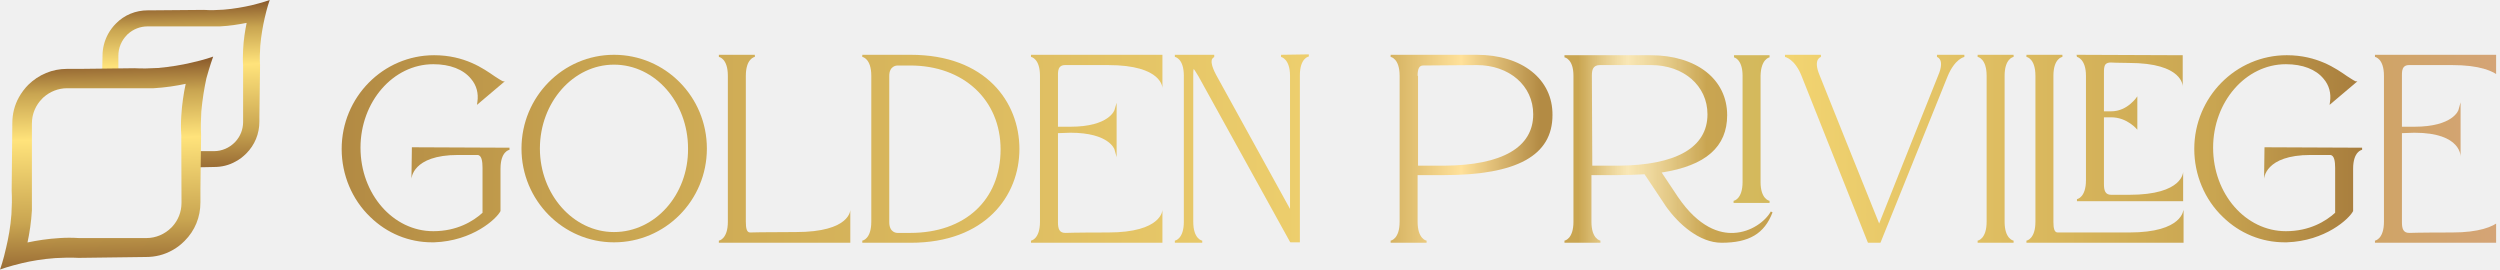
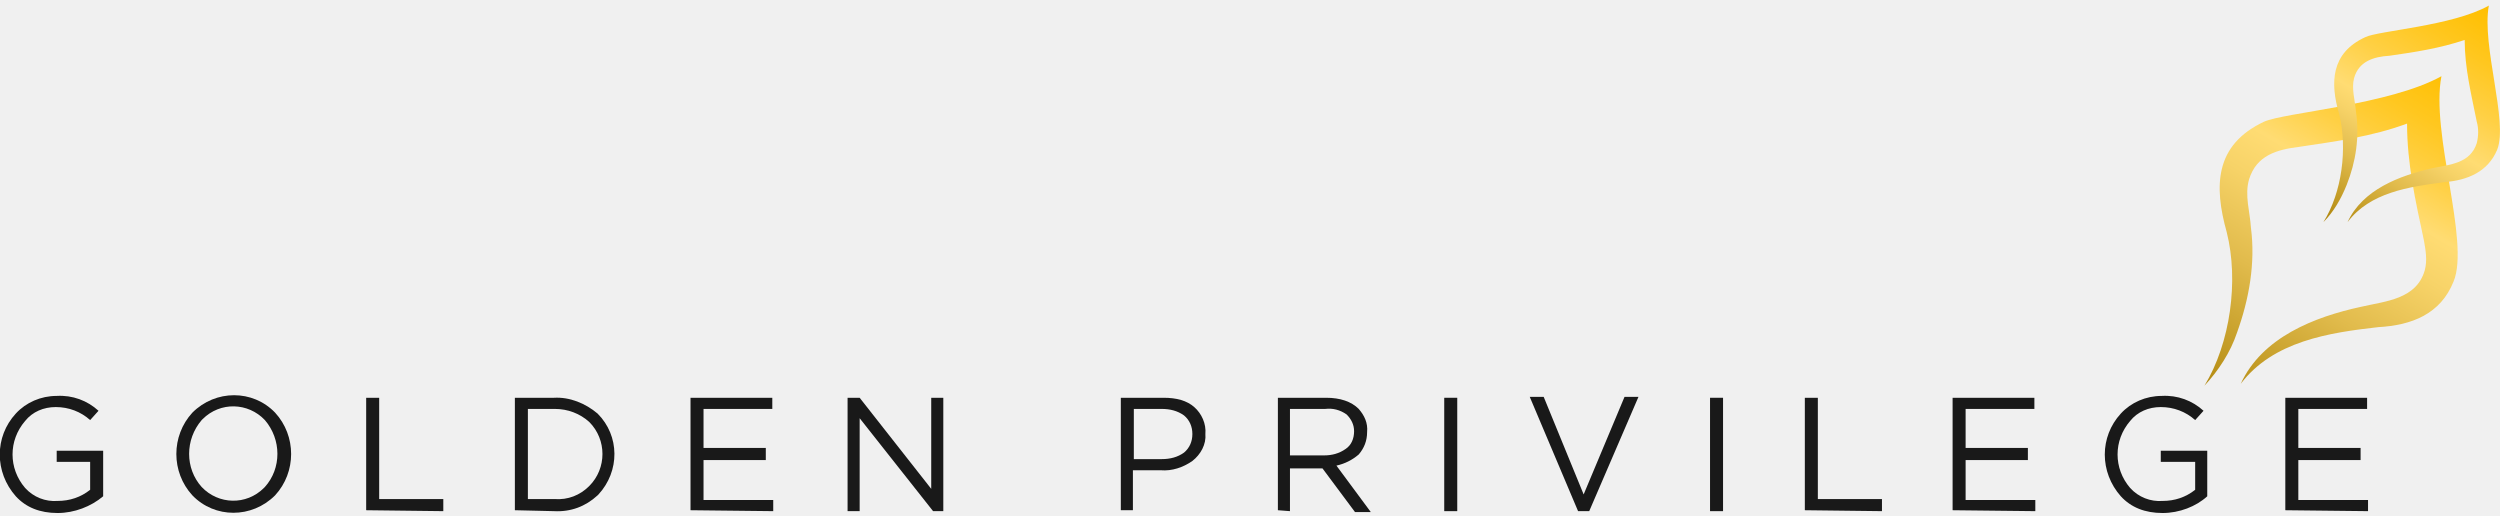
- <svg xmlns="http://www.w3.org/2000/svg" width="269" height="29" viewBox="0 0 269 29" fill="none">
-   <g clip-path="url(#clip0_2083_404)">
-     <path d="M44.318 15.846L44.272 19.255C44.272 19.255 44.318 16.675 49.294 16.675H51.367C51.828 16.675 51.92 17.367 51.92 18.058V22.895C50.906 23.816 49.156 24.876 46.622 24.876C42.291 24.876 38.79 20.868 38.79 15.892C38.79 10.963 42.291 6.909 46.622 6.909C48.419 6.909 49.847 7.462 50.676 8.475C51.275 9.166 51.505 10.042 51.367 10.963L51.321 11.285L54.315 8.752H54.131C53.901 8.659 53.578 8.429 53.21 8.199C52.012 7.37 49.985 5.941 46.714 5.941C41.232 5.941 36.763 10.456 36.763 16.03C36.763 18.795 37.869 21.467 39.85 23.355C41.646 25.106 43.996 26.074 46.484 26.074C46.576 26.074 46.668 26.074 46.714 26.074C50.86 25.935 53.44 23.54 53.855 22.711V18.15C53.855 16.307 54.776 16.123 54.822 16.123V15.892L44.318 15.846Z" fill="url(#paint0_linear_2083_404)" />
-     <path d="M66.063 5.896C60.581 5.896 56.112 10.411 56.112 15.986C56.112 21.56 60.581 26.075 66.063 26.075C71.591 26.075 76.06 21.56 76.06 15.986C76.06 10.411 71.591 5.896 66.063 5.896ZM66.063 24.969C61.686 24.969 58.093 20.915 58.093 15.986C58.093 11.01 61.686 6.956 66.063 6.956C70.486 6.956 74.033 11.01 74.033 15.986C74.079 20.961 70.486 24.969 66.063 24.969Z" fill="url(#paint1_linear_2083_404)" />
-     <path d="M85.642 24.969C82.095 24.969 80.713 25.015 80.713 25.015C80.344 25.015 80.252 24.555 80.252 23.863V8.154C80.252 6.311 81.174 6.127 81.22 6.127V5.896H77.35V6.127C77.396 6.127 78.317 6.311 78.317 8.154V23.863C78.317 25.706 77.396 25.89 77.35 25.89V26.121H91.493V22.573C91.493 22.573 91.539 24.969 85.642 24.969Z" fill="url(#paint2_linear_2083_404)" />
-     <path d="M97.989 5.896H92.783V6.127C92.829 6.127 93.751 6.311 93.751 8.154V23.863C93.751 25.706 92.829 25.89 92.783 25.89V26.121H97.989C106.051 26.121 109.69 21.053 109.69 16.032C109.69 10.964 106.051 5.896 97.989 5.896ZM95.685 8.154C95.685 7.094 96.469 7.048 96.561 7.048H97.943C103.655 7.048 107.663 10.734 107.663 16.078C107.663 21.514 103.84 25.061 97.943 25.061H96.561C96.515 25.061 95.685 25.061 95.685 23.91V8.154Z" fill="url(#paint3_linear_2083_404)" />
-     <path d="M110.934 6.127C110.98 6.127 111.902 6.311 111.902 8.154V23.863C111.902 25.706 110.98 25.89 110.934 25.89V26.121H125.078V22.573C125.078 22.573 125.078 25.015 119.227 25.015C115.679 25.015 114.62 25.061 114.62 25.061C113.975 25.061 113.837 24.601 113.837 23.91V14.327L115.173 14.281C119.365 14.281 119.918 16.078 119.918 16.078L120.148 16.907V11.056L119.918 11.839C119.918 11.839 119.365 13.636 115.173 13.636H113.837V8.108C113.837 7.785 113.837 7.417 114.067 7.186C114.205 7.048 114.39 7.002 114.62 7.002H119.227C125.124 7.002 125.078 9.49 125.078 9.49V5.896H110.934V6.127Z" fill="url(#paint4_linear_2083_404)" />
-     <path d="M137.839 5.896V6.126C137.839 6.126 138.806 6.31 138.806 8.153V22.481L130.882 8.107C130.283 7.001 130.329 6.541 130.422 6.356C130.514 6.172 130.652 6.172 130.652 6.126V5.896H126.414V6.126C126.46 6.126 127.381 6.31 127.381 8.153V23.863C127.381 25.705 126.46 25.89 126.414 25.89V26.12H129.362V25.89C129.316 25.89 128.395 25.705 128.395 23.863V8.153C128.395 7.831 128.395 7.6 128.441 7.416C128.625 7.646 128.763 7.923 128.947 8.199L138.806 26.028L138.852 26.074H139.866V8.107C139.866 6.264 140.787 6.08 140.833 6.08V5.85L137.839 5.896Z" fill="url(#paint5_linear_2083_404)" />
-     <path d="M158.892 5.896H149.632V6.127C149.679 6.127 150.6 6.311 150.6 8.154V23.863C150.6 25.706 149.679 25.89 149.632 25.89V26.121H153.502V25.89C153.456 25.89 152.535 25.706 152.535 23.863V18.842H155.345C163.223 18.842 167.047 16.723 167.047 12.392C167.093 8.522 163.776 5.896 158.892 5.896ZM152.535 8.154C152.535 7.371 152.719 7.048 153.134 7.048L158.892 7.002C162.394 7.002 164.973 9.213 164.973 12.3C164.973 15.847 161.656 17.782 155.391 17.828H152.581V8.154H152.535Z" fill="url(#paint6_linear_2083_404)" />
-     <path d="M187.501 8.153V19.578C187.501 21.421 186.58 21.605 186.534 21.605V21.835H190.404V21.605C190.358 21.605 189.436 21.421 189.436 19.578V8.153C189.482 6.31 190.404 6.172 190.404 6.172V5.941H186.58V6.172C186.58 6.172 187.501 6.356 187.501 8.153Z" fill="url(#paint7_linear_2083_404)" />
-     <path d="M186.58 25.06C185.06 25.152 182.802 24.507 180.545 21.19C179.485 19.624 179.025 18.887 178.794 18.564C183.539 17.827 185.843 15.8 185.843 12.391C185.843 8.521 182.526 5.941 177.596 5.941H168.337V6.172C168.383 6.172 169.304 6.356 169.304 8.153V23.862C169.304 25.705 168.383 25.889 168.337 25.889V26.12H172.206V25.889C172.206 25.889 171.239 25.751 171.239 23.862V18.841H174.049C175.201 18.841 176.122 18.795 176.951 18.749L179.255 22.204C180.591 24.093 182.848 26.12 185.244 26.12C188.192 26.12 189.851 25.152 190.726 22.849L190.542 22.757C189.943 23.816 188.423 24.968 186.58 25.06ZM171.285 8.153C171.285 7.554 171.377 7.001 172.16 7.001H177.643C181.144 7.001 183.724 9.212 183.724 12.299C183.724 15.846 180.407 17.781 174.141 17.827H171.331L171.285 8.153Z" fill="url(#paint8_linear_2083_404)" />
-     <path d="M208.417 5.896V6.127C208.417 6.127 208.601 6.173 208.739 6.403C208.877 6.634 208.97 7.14 208.555 8.108C208.555 8.108 203.027 21.928 202.197 24.048C201.322 21.928 195.794 8.108 195.794 8.108C195.379 7.14 195.471 6.634 195.609 6.403C195.748 6.173 195.932 6.127 195.932 6.127V5.896H192.062V6.127C192.062 6.127 193.122 6.311 193.859 8.2L200.953 26.029L201 26.121H202.336L209.568 8.2C210.352 6.311 211.365 6.127 211.365 6.127V5.896H208.417Z" fill="url(#paint9_linear_2083_404)" />
-     <path d="M216.663 6.127V5.896H212.793V6.127C212.839 6.127 213.761 6.311 213.761 8.154V23.863C213.761 25.706 212.839 25.89 212.793 25.89V26.121H216.663V25.89C216.617 25.89 215.696 25.706 215.696 23.863V8.154C215.696 6.311 216.617 6.127 216.663 6.127Z" fill="url(#paint10_linear_2083_404)" />
-     <path d="M229.102 25.015H221.408C221.04 25.015 220.947 24.555 220.947 23.863V8.154C220.947 6.311 221.869 6.127 221.915 6.127V5.896H218.045V6.127C218.091 6.127 219.012 6.311 219.012 8.154V23.863C219.012 25.706 218.091 25.89 218.045 25.89V26.121H234.952V22.573C234.906 22.527 234.952 25.015 229.102 25.015Z" fill="url(#paint11_linear_2083_404)" />
-     <path d="M223.481 6.127C223.527 6.127 224.449 6.357 224.449 8.154V19.395C224.449 21.238 223.527 21.422 223.481 21.422V21.652H234.906V18.473C234.906 18.473 234.952 20.961 229.102 20.961H227.167C226.522 20.961 226.384 20.5 226.384 19.809V12.623H227.167C228.917 12.623 229.977 13.959 229.977 13.959V10.365C229.977 10.365 228.963 11.978 227.167 11.978H226.384V7.831C226.384 7.509 226.384 7.094 226.568 6.91C226.706 6.772 226.89 6.726 227.121 6.726C227.121 6.726 227.95 6.772 229.056 6.772C234.952 6.772 234.86 9.306 234.86 9.306V5.943L223.435 5.896L223.481 6.127Z" fill="url(#paint12_linear_2083_404)" />
-     <path d="M243.66 15.846L243.614 19.255C243.614 19.255 243.66 16.675 248.635 16.675H250.708C251.169 16.675 251.261 17.367 251.261 18.058V22.895C250.247 23.816 248.497 24.876 245.963 24.876C241.633 24.876 238.131 20.868 238.131 15.892C238.131 10.963 241.633 6.909 245.963 6.909C247.76 6.909 249.188 7.462 250.017 8.475C250.616 9.166 250.846 10.042 250.708 10.963L250.662 11.285L253.657 8.752H253.472C253.242 8.659 252.919 8.429 252.551 8.199C251.353 7.37 249.326 5.941 246.055 5.941C240.573 5.941 236.104 10.456 236.104 16.03C236.104 18.795 237.21 21.467 239.191 23.355C240.988 25.106 243.337 26.074 245.825 26.074C245.917 26.074 246.009 26.074 246.055 26.074C250.201 25.935 252.781 23.54 253.196 22.711V18.15C253.196 16.307 254.117 16.123 254.163 16.123V15.892L243.66 15.846Z" fill="url(#paint13_linear_2083_404)" />
-     <path d="M258.678 7.186C258.816 7.048 259.001 7.002 259.231 7.002H263.838C269.735 7.002 269.689 9.49 269.689 9.49V5.896H255.545V6.127C255.591 6.127 256.513 6.311 256.513 8.154V23.863C256.513 25.706 255.591 25.89 255.545 25.89V26.121H269.689V22.573C269.689 22.573 269.689 25.015 263.838 25.015C260.291 25.015 259.231 25.061 259.231 25.061C258.586 25.061 258.448 24.601 258.448 23.91V14.327L259.784 14.281C264.944 14.281 264.759 16.907 264.759 16.907V11.01L264.529 11.839C264.529 11.839 263.976 13.636 259.784 13.636H258.448V8.108C258.448 7.785 258.448 7.417 258.678 7.186Z" fill="url(#paint14_linear_2083_404)" />
+ <svg xmlns="http://www.w3.org/2000/svg" version="1.1" id="Layer_1" x="0px" y="0px" viewBox="0 0 269 55.5" style="enable-background:new 0 0 269 55.5;" xml:space="preserve">
+   <style type="text/css">
+ 	.st0{fill:#191919;}
+ 	.st1{fill:url(#SVGID_1_);}
+ 	.st2{fill:url(#SVGID_2_);}
+ </style>
+   <g>
+     <path class="st0" d="M6.2,55.2c-1.9,0-3.4-0.6-4.5-1.8c-2.3-2.6-2.3-6.4,0-8.9c1.1-1.2,2.7-1.9,4.4-1.9c1.7-0.1,3.3,0.5,4.5,1.6   l-0.9,1c-1-0.9-2.3-1.4-3.7-1.4c-1.3,0-2.5,0.5-3.3,1.5c-1.8,2.1-1.8,5.1,0,7.2c0.9,1,2.2,1.5,3.5,1.4c1.3,0,2.5-0.4,3.5-1.2v-3   H6.1v-1.2h5v4.9C9.8,54.5,8,55.2,6.2,55.2z" />
+     <path class="st0" d="M29.6,53.3c-2.5,2.5-6.5,2.5-8.9,0c0,0,0,0,0,0c-2.3-2.5-2.3-6.4,0-8.9c2.5-2.5,6.5-2.5,8.9,0c0,0,0,0,0,0   C31.9,46.9,31.9,50.8,29.6,53.3z M21.7,52.4c1.8,1.9,4.8,2,6.7,0.1c0,0,0.1-0.1,0.1-0.1c1.8-2,1.8-5.1,0-7.2   c-1.8-1.9-4.8-2-6.7-0.1c0,0-0.1,0.1-0.1,0.1C19.9,47.3,19.9,50.4,21.7,52.4L21.7,52.4z" />
+     <path class="st0" d="M39.4,54.9V42.8h1.4v10.9h6.9v1.3L39.4,54.9L39.4,54.9z" />
+     <path class="st0" d="M55.4,54.9V42.8h4.2c1.7-0.1,3.4,0.6,4.7,1.7c2.4,2.4,2.4,6.2,0.1,8.7c0,0,0,0-0.1,0.1   c-1.3,1.2-2.9,1.8-4.7,1.7L55.4,54.9L55.4,54.9z M56.8,53.7h2.9c1.4,0.1,2.7-0.4,3.7-1.4c1.9-1.9,1.9-5,0-6.9   c-1-0.9-2.3-1.4-3.7-1.4h-2.9L56.8,53.7L56.8,53.7z" />
+     <path class="st0" d="M74.3,54.9V42.8h8.8V44h-7.4v4.2h6.7v1.3h-6.7v4.3h7.5V55L74.3,54.9z" />
+     <path class="st0" d="M91.2,54.9V42.8h1.3l7.7,9.8v-9.8h1.3v12.2h-1.1l-7.9-10v10H91.2z" />
+     <path class="st0" d="M120.6,54.9V42.8h4.6c1.4,0,2.5,0.3,3.3,1c0.8,0.7,1.3,1.8,1.2,2.9c0.1,1.1-0.5,2.2-1.4,2.9   c-1,0.7-2.2,1.1-3.4,1h-3v4.3L120.6,54.9L120.6,54.9z M122,49.4h3c0.9,0,1.7-0.2,2.4-0.7c0.6-0.5,0.9-1.2,0.9-2   c0-0.8-0.3-1.5-0.9-2c-0.7-0.5-1.5-0.7-2.4-0.7H122V49.4z" />
+     <path class="st0" d="M137.5,54.9V42.8h5.2c1.5,0,2.7,0.4,3.5,1.2c0.6,0.7,1,1.5,0.9,2.5c0,0.9-0.3,1.7-0.9,2.4   c-0.7,0.6-1.5,1-2.4,1.2l3.7,5h-1.7l-3.5-4.7h-3.5V55L137.5,54.9z M138.8,49h3.7c0.8,0,1.6-0.2,2.3-0.7c0.6-0.4,0.9-1.1,0.9-1.9   c0-0.7-0.3-1.3-0.8-1.8c-0.7-0.5-1.5-0.7-2.3-0.6h-3.8L138.8,49z" />
+     <path class="st0" d="M155.4,54.9V42.8h1.4v12.2H155.4z" />
+     <path class="st0" d="M169.8,55l-5.2-12.3h1.5l4.3,10.5l4.4-10.5h1.5L171,55H169.8z" />
+     <path class="st0" d="M184,54.9V42.8h1.4v12.2H184z" />
+     <path class="st0" d="M194.2,54.9V42.8h1.4v10.9h6.9v1.3L194.2,54.9L194.2,54.9z" />
+     <path class="st0" d="M210.1,54.9V42.8h8.8V44h-7.4v4.2h6.7v1.3h-6.7v4.3h7.5V55L210.1,54.9z" />
+     <path class="st0" d="M232.7,55.2c-1.9,0-3.4-0.6-4.5-1.8c-2.3-2.6-2.3-6.4,0-8.9c1.1-1.2,2.7-1.9,4.4-1.9c1.7-0.1,3.3,0.5,4.5,1.6   l-0.9,1c-1-0.9-2.3-1.4-3.7-1.4c-1.3,0-2.5,0.5-3.3,1.5c-1.8,2.1-1.8,5.1,0,7.2c0.9,1,2.2,1.5,3.5,1.4c1.3,0,2.5-0.4,3.5-1.2v-3   h-3.7v-1.2h5v4.9C236.3,54.5,234.5,55.2,232.7,55.2z" />
+     <path class="st0" d="M245.9,54.9V42.8h8.8V44h-7.4v4.2h6.7v1.3h-6.7v4.3h7.5V55L245.9,54.9z" />
+     <linearGradient id="SVGID_1_" gradientUnits="userSpaceOnUse" x1="238.487" y1="-192.159" x2="262.292" y2="-232.162" gradientTransform="matrix(1 0 0 1 0 238.1102)">
+       <stop offset="0" style="stop-color:#A67C00" />
+       <stop offset="0.13" style="stop-color:#BD951E" />
+       <stop offset="0.36" style="stop-color:#E1BB4C" />
+       <stop offset="0.54" style="stop-color:#F7D368" />
+       <stop offset="0.64" style="stop-color:#FFDC73" />
+       <stop offset="0.75" style="stop-color:#FFD044" />
+       <stop offset="0.86" style="stop-color:#FFC71F" />
+       <stop offset="0.95" style="stop-color:#FFC108" />
+       <stop offset="1" style="stop-color:#FFBF00" />
+     </linearGradient>
+     <path class="st1" d="M264,30.3c1.8-4.3-2.5-16-1.3-22.1c-5.6,3.1-16.9,3.9-19.1,4.9c-5.3,2.5-5.4,6.9-4,11.9   c1.3,5.2,0.4,11.9-2.4,16.5c1.5-1.6,2.8-3.6,3.5-5.7c1.3-3.6,2-7.5,1.5-11.3c-0.1-1.7-0.7-3.5-0.2-5.2c0.8-2.6,3-3.2,5.4-3.5   c4-0.6,7.8-1.1,11.6-2.5c0,4.3,0.9,8.3,1.8,12.5c0.2,1.1,0.4,2.2,0.1,3.3c-0.9,3.1-4.2,3.3-6.8,3.9c-5.1,1.1-10.7,3.3-13,8.3   c3.5-4.6,9.5-5.5,14.8-6.1C259.5,35,262.6,33.8,264,30.3z" />
+     <linearGradient id="SVGID_2_" gradientUnits="userSpaceOnUse" x1="251.391" y1="-212.393" x2="267.352" y2="-238.584" gradientTransform="matrix(1 0 0 1 0 238.1102)">
+       <stop offset="0" style="stop-color:#A67C00" />
+       <stop offset="0.1" style="stop-color:#BD951E" />
+       <stop offset="0.27" style="stop-color:#E1BB4C" />
+       <stop offset="0.41" style="stop-color:#F7D368" />
+       <stop offset="0.48" style="stop-color:#FFDC73" />
+       <stop offset="0.64" style="stop-color:#FFD044" />
+       <stop offset="0.8" style="stop-color:#FFC71F" />
+       <stop offset="0.92" style="stop-color:#FFC108" />
+       <stop offset="1" style="stop-color:#FFBF00" />
+     </linearGradient>
+     <path class="st2" d="M268.7,16.1c1.2-3-1.7-11.2-0.9-15.5c-3.9,2.2-11.9,2.7-13.3,3.4c-3.7,1.7-3.8,4.9-2.8,8.3   c0.9,3.7,0.3,8.4-1.7,11.6c1.1-1.1,1.9-2.5,2.5-4c1-2.5,1.4-5.2,1-7.9c-0.1-1.2-0.5-2.5-0.2-3.6c0.5-1.8,2.1-2.3,3.8-2.4   c2.8-0.4,5.4-0.8,8.1-1.7c0,3,0.7,5.8,1.3,8.8c0.2,0.7,0.2,1.5,0,2.3c-0.7,2.2-2.9,2.3-4.8,2.7c-3.5,0.8-7.5,2.3-9.1,5.8   c2.4-3.2,6.6-3.8,10.4-4.3C265.5,19.4,267.7,18.5,268.7,16.1z" />
  </g>
-   <path d="M29.023 0C28.976 0.024 28.219 0.284 27.059 0.568C26.23 0.758 25.188 0.947 24.052 1.042C24.052 1.042 24.052 1.042 24.028 1.042C23.366 1.089 22.655 1.113 21.945 1.065L16.24 1.113H15.908C14.606 1.113 13.375 1.61 12.476 2.533C12.144 2.864 11.86 3.243 11.624 3.669C11.245 4.38 11.032 5.161 11.032 5.989L11.008 7.149L10.984 8.878H12.736V5.989C12.736 5.161 13.068 4.356 13.659 3.764C13.683 3.74 13.707 3.693 13.754 3.669C14.346 3.125 15.104 2.841 15.885 2.841H21.922H23.65C24.691 2.793 25.686 2.628 26.538 2.462C26.372 3.291 26.206 4.285 26.159 5.35C26.135 5.918 26.112 6.51 26.159 7.078V13.115C26.159 13.944 25.851 14.678 25.33 15.246C25.307 15.269 25.283 15.317 25.236 15.34C24.668 15.909 23.886 16.264 23.01 16.264H20.146V18.015L21.874 17.992L23.034 17.968C23.863 17.968 24.644 17.779 25.354 17.376C25.757 17.163 26.135 16.879 26.49 16.524C27.414 15.601 27.911 14.393 27.911 13.068V12.594L27.982 7.031C27.934 6.321 27.958 5.611 28.006 4.924C28.1 3.811 28.29 2.77 28.479 1.941C28.739 0.805 29 0.047 29.023 0Z" fill="url(#paint15_linear_2083_404)" />
-   <path d="M22.939 6.086C22.892 6.11 21.969 6.441 20.572 6.749C19.578 6.986 18.323 7.199 16.974 7.317C16.974 7.317 16.974 7.317 16.95 7.317C16.145 7.364 15.293 7.388 14.464 7.341L10.677 7.388L8.593 7.412H7.599H7.197C5.634 7.412 4.167 8.027 3.054 9.116C2.651 9.519 2.32 9.968 2.036 10.466C1.562 11.318 1.326 12.265 1.326 13.259L1.255 20.527C1.302 21.379 1.278 22.207 1.231 23.012C1.231 23.012 1.231 23.012 1.231 23.036C1.136 24.386 0.9 25.64 0.663 26.634C0.355 28.031 0.024 28.954 0 29.002C0.047 28.978 0.971 28.647 2.367 28.315C3.362 28.078 4.616 27.865 5.942 27.771C6.771 27.723 7.599 27.7 8.475 27.747L15.719 27.652C16.713 27.652 17.66 27.416 18.513 26.942C19.01 26.682 19.459 26.327 19.862 25.924C20.975 24.812 21.566 23.367 21.566 21.781V21.213V20.408L21.59 18.325L21.637 14.537C21.59 13.685 21.614 12.833 21.661 12.004C21.779 10.655 21.993 9.424 22.206 8.43C22.584 7.057 22.916 6.157 22.939 6.086ZM19.53 21.829C19.53 22.823 19.152 23.723 18.536 24.386C18.513 24.433 18.465 24.456 18.418 24.504C17.731 25.19 16.784 25.616 15.743 25.616H8.499C7.789 25.569 7.102 25.569 6.415 25.616C5.161 25.688 3.953 25.877 2.959 26.09C3.172 25.096 3.362 23.888 3.433 22.634V20.55V13.283C3.433 12.265 3.835 11.318 4.545 10.608C4.593 10.56 4.616 10.537 4.664 10.489C5.374 9.85 6.273 9.495 7.22 9.495H14.441H16.524C17.779 9.424 18.986 9.235 19.98 9.021C19.767 10.016 19.578 11.223 19.507 12.478C19.459 13.164 19.459 13.851 19.507 14.561L19.53 21.829Z" fill="url(#paint16_linear_2083_404)" />
-   <defs>
-     <linearGradient id="paint0_linear_2083_404" x1="-45.028" y1="15.973" x2="361.891" y2="15.973" gradientUnits="userSpaceOnUse">
-       <stop stop-color="#723D1D" />
-       <stop offset="0.271" stop-color="#C9A551" />
-       <stop offset="0.548" stop-color="#FFE37B" />
-       <stop offset="0.696" stop-color="#C9A551" />
-       <stop offset="0.797" stop-color="#723D1D" />
-     </linearGradient>
-     <linearGradient id="paint1_linear_2083_404" x1="-45.028" y1="15.972" x2="361.891" y2="15.972" gradientUnits="userSpaceOnUse">
-       <stop stop-color="#723D1D" />
-       <stop offset="0.271" stop-color="#C9A551" />
-       <stop offset="0.548" stop-color="#FFE37B" />
-       <stop offset="0.696" stop-color="#C9A551" />
-       <stop offset="0.797" stop-color="#723D1D" />
-     </linearGradient>
-     <linearGradient id="paint2_linear_2083_404" x1="-45.028" y1="15.997" x2="361.891" y2="15.997" gradientUnits="userSpaceOnUse">
-       <stop stop-color="#723D1D" />
-       <stop offset="0.271" stop-color="#C9A551" />
-       <stop offset="0.548" stop-color="#FFE37B" />
-       <stop offset="0.696" stop-color="#C9A551" />
-       <stop offset="0.797" stop-color="#723D1D" />
-     </linearGradient>
-     <linearGradient id="paint3_linear_2083_404" x1="-45.028" y1="16.002" x2="361.891" y2="16.002" gradientUnits="userSpaceOnUse">
-       <stop stop-color="#723D1D" />
-       <stop offset="0.271" stop-color="#C9A551" />
-       <stop offset="0.548" stop-color="#FFE37B" />
-       <stop offset="0.696" stop-color="#C9A551" />
-       <stop offset="0.797" stop-color="#723D1D" />
-     </linearGradient>
-     <linearGradient id="paint4_linear_2083_404" x1="-45.028" y1="15.995" x2="361.89" y2="15.995" gradientUnits="userSpaceOnUse">
-       <stop stop-color="#723D1D" />
-       <stop offset="0.271" stop-color="#C9A551" />
-       <stop offset="0.548" stop-color="#FFE37B" />
-       <stop offset="0.696" stop-color="#C9A551" />
-       <stop offset="0.797" stop-color="#723D1D" />
-     </linearGradient>
-     <linearGradient id="paint5_linear_2083_404" x1="-45.028" y1="16.001" x2="361.891" y2="16.001" gradientUnits="userSpaceOnUse">
-       <stop stop-color="#723D1D" />
-       <stop offset="0.271" stop-color="#C9A551" />
-       <stop offset="0.548" stop-color="#FFE37B" />
-       <stop offset="0.696" stop-color="#C9A551" />
-       <stop offset="0.797" stop-color="#723D1D" />
-     </linearGradient>
-     <linearGradient id="paint6_linear_2083_404" x1="-45.028" y1="16.002" x2="361.891" y2="16.002" gradientUnits="userSpaceOnUse">
-       <stop stop-color="#723D1D" />
-       <stop offset="0.473" stop-color="#C9A551" />
-       <stop offset="0.497" stop-color="#FFE19A" />
-       <stop offset="0.518" stop-color="#B38B44" />
-       <stop offset="0.696" stop-color="#C9A551" />
-       <stop offset="0.797" stop-color="#723D1D" />
-     </linearGradient>
-     <linearGradient id="paint7_linear_2083_404" x1="-45.028" y1="13.87" x2="361.89" y2="13.87" gradientUnits="userSpaceOnUse">
-       <stop stop-color="#723D1D" />
-       <stop offset="0.271" stop-color="#C9A551" />
-       <stop offset="0.548" stop-color="#D6BD5F" />
-       <stop offset="0.696" stop-color="#C9A551" />
-       <stop offset="0.797" stop-color="#723D1D" />
-     </linearGradient>
-     <linearGradient id="paint8_linear_2083_404" x1="-45.028" y1="16.033" x2="361.891" y2="16.033" gradientUnits="userSpaceOnUse">
-       <stop stop-color="#723D1D" />
-       <stop offset="0.528" stop-color="#C9A551" />
-       <stop offset="0.541" stop-color="#FCE39E" stop-opacity="0.72" />
-       <stop offset="0.562" stop-color="#C9A551" />
-       <stop offset="1" stop-color="#723D1D" />
-     </linearGradient>
-     <linearGradient id="paint9_linear_2083_404" x1="-45.028" y1="16.004" x2="361.891" y2="16.004" gradientUnits="userSpaceOnUse">
-       <stop stop-color="#723D1D" />
-       <stop offset="0.271" stop-color="#C9A551" />
-       <stop offset="0.548" stop-color="#FFE37B" />
-       <stop offset="0.696" stop-color="#C9A551" />
-       <stop offset="0.797" stop-color="#723D1D" />
-     </linearGradient>
-     <linearGradient id="paint10_linear_2083_404" x1="-45.028" y1="15.997" x2="361.89" y2="15.997" gradientUnits="userSpaceOnUse">
-       <stop stop-color="#723D1D" />
-       <stop offset="0.271" stop-color="#C9A551" />
-       <stop offset="0.548" stop-color="#FFE37B" />
-       <stop offset="0.696" stop-color="#C9A551" />
-       <stop offset="0.797" stop-color="#723D1D" />
-     </linearGradient>
-     <linearGradient id="paint11_linear_2083_404" x1="-45.028" y1="15.997" x2="361.891" y2="15.997" gradientUnits="userSpaceOnUse">
-       <stop stop-color="#723D1D" />
-       <stop offset="0.271" stop-color="#C9A551" />
-       <stop offset="0.548" stop-color="#FFE37B" />
-       <stop offset="0.696" stop-color="#C9A551" />
-       <stop offset="0.797" stop-color="#723D1D" />
-     </linearGradient>
-     <linearGradient id="paint12_linear_2083_404" x1="-45.028" y1="13.772" x2="361.891" y2="13.772" gradientUnits="userSpaceOnUse">
-       <stop stop-color="#723D1D" />
-       <stop offset="0.271" stop-color="#C9A551" />
-       <stop offset="0.548" stop-color="#FFE37B" />
-       <stop offset="0.696" stop-color="#C9A551" />
-       <stop offset="0.797" stop-color="#723D1D" />
-     </linearGradient>
-     <linearGradient id="paint13_linear_2083_404" x1="-45.028" y1="15.973" x2="361.891" y2="15.973" gradientUnits="userSpaceOnUse">
-       <stop stop-color="#723D1D" />
-       <stop offset="0.271" stop-color="#C9A551" />
-       <stop offset="0.548" stop-color="#FFE37B" />
-       <stop offset="0.696" stop-color="#C9A551" />
-       <stop offset="0.797" stop-color="#723D1D" />
-     </linearGradient>
-     <linearGradient id="paint14_linear_2083_404" x1="-45.028" y1="16.002" x2="361.891" y2="16.002" gradientUnits="userSpaceOnUse">
-       <stop stop-color="#723D1D" />
-       <stop offset="0.271" stop-color="#C9A551" />
-       <stop offset="0.548" stop-color="#957E29" />
-       <stop offset="0.696" stop-color="#C9A551" />
-       <stop offset="0.797" stop-color="#D8A383" />
-     </linearGradient>
-     <linearGradient id="paint15_linear_2083_404" x1="20.406" y1="23.135" x2="19.898" y2="-0.764" gradientUnits="userSpaceOnUse">
-       <stop offset="0.072" stop-color="#723D1D" />
-       <stop offset="0.378" stop-color="#C9A551" />
-       <stop offset="0.674" stop-color="#FFE37B" />
-       <stop offset="0.84" stop-color="#C9A551" />
-       <stop offset="1" stop-color="#723D1D" />
-     </linearGradient>
-     <linearGradient id="paint16_linear_2083_404" x1="11.844" y1="35.156" x2="11.205" y2="5.132" gradientUnits="userSpaceOnUse">
-       <stop offset="0.072" stop-color="#723D1D" />
-       <stop offset="0.378" stop-color="#C9A551" />
-       <stop offset="0.674" stop-color="#FFE37B" />
-       <stop offset="0.84" stop-color="#C9A551" />
-       <stop offset="1" stop-color="#723D1D" />
-     </linearGradient>
-     <clipPath id="clip0_2083_404">
-       <rect width="234.492" height="22.113" fill="white" transform="translate(34.0911 5.06836)" />
-     </clipPath>
-   </defs>
</svg>
